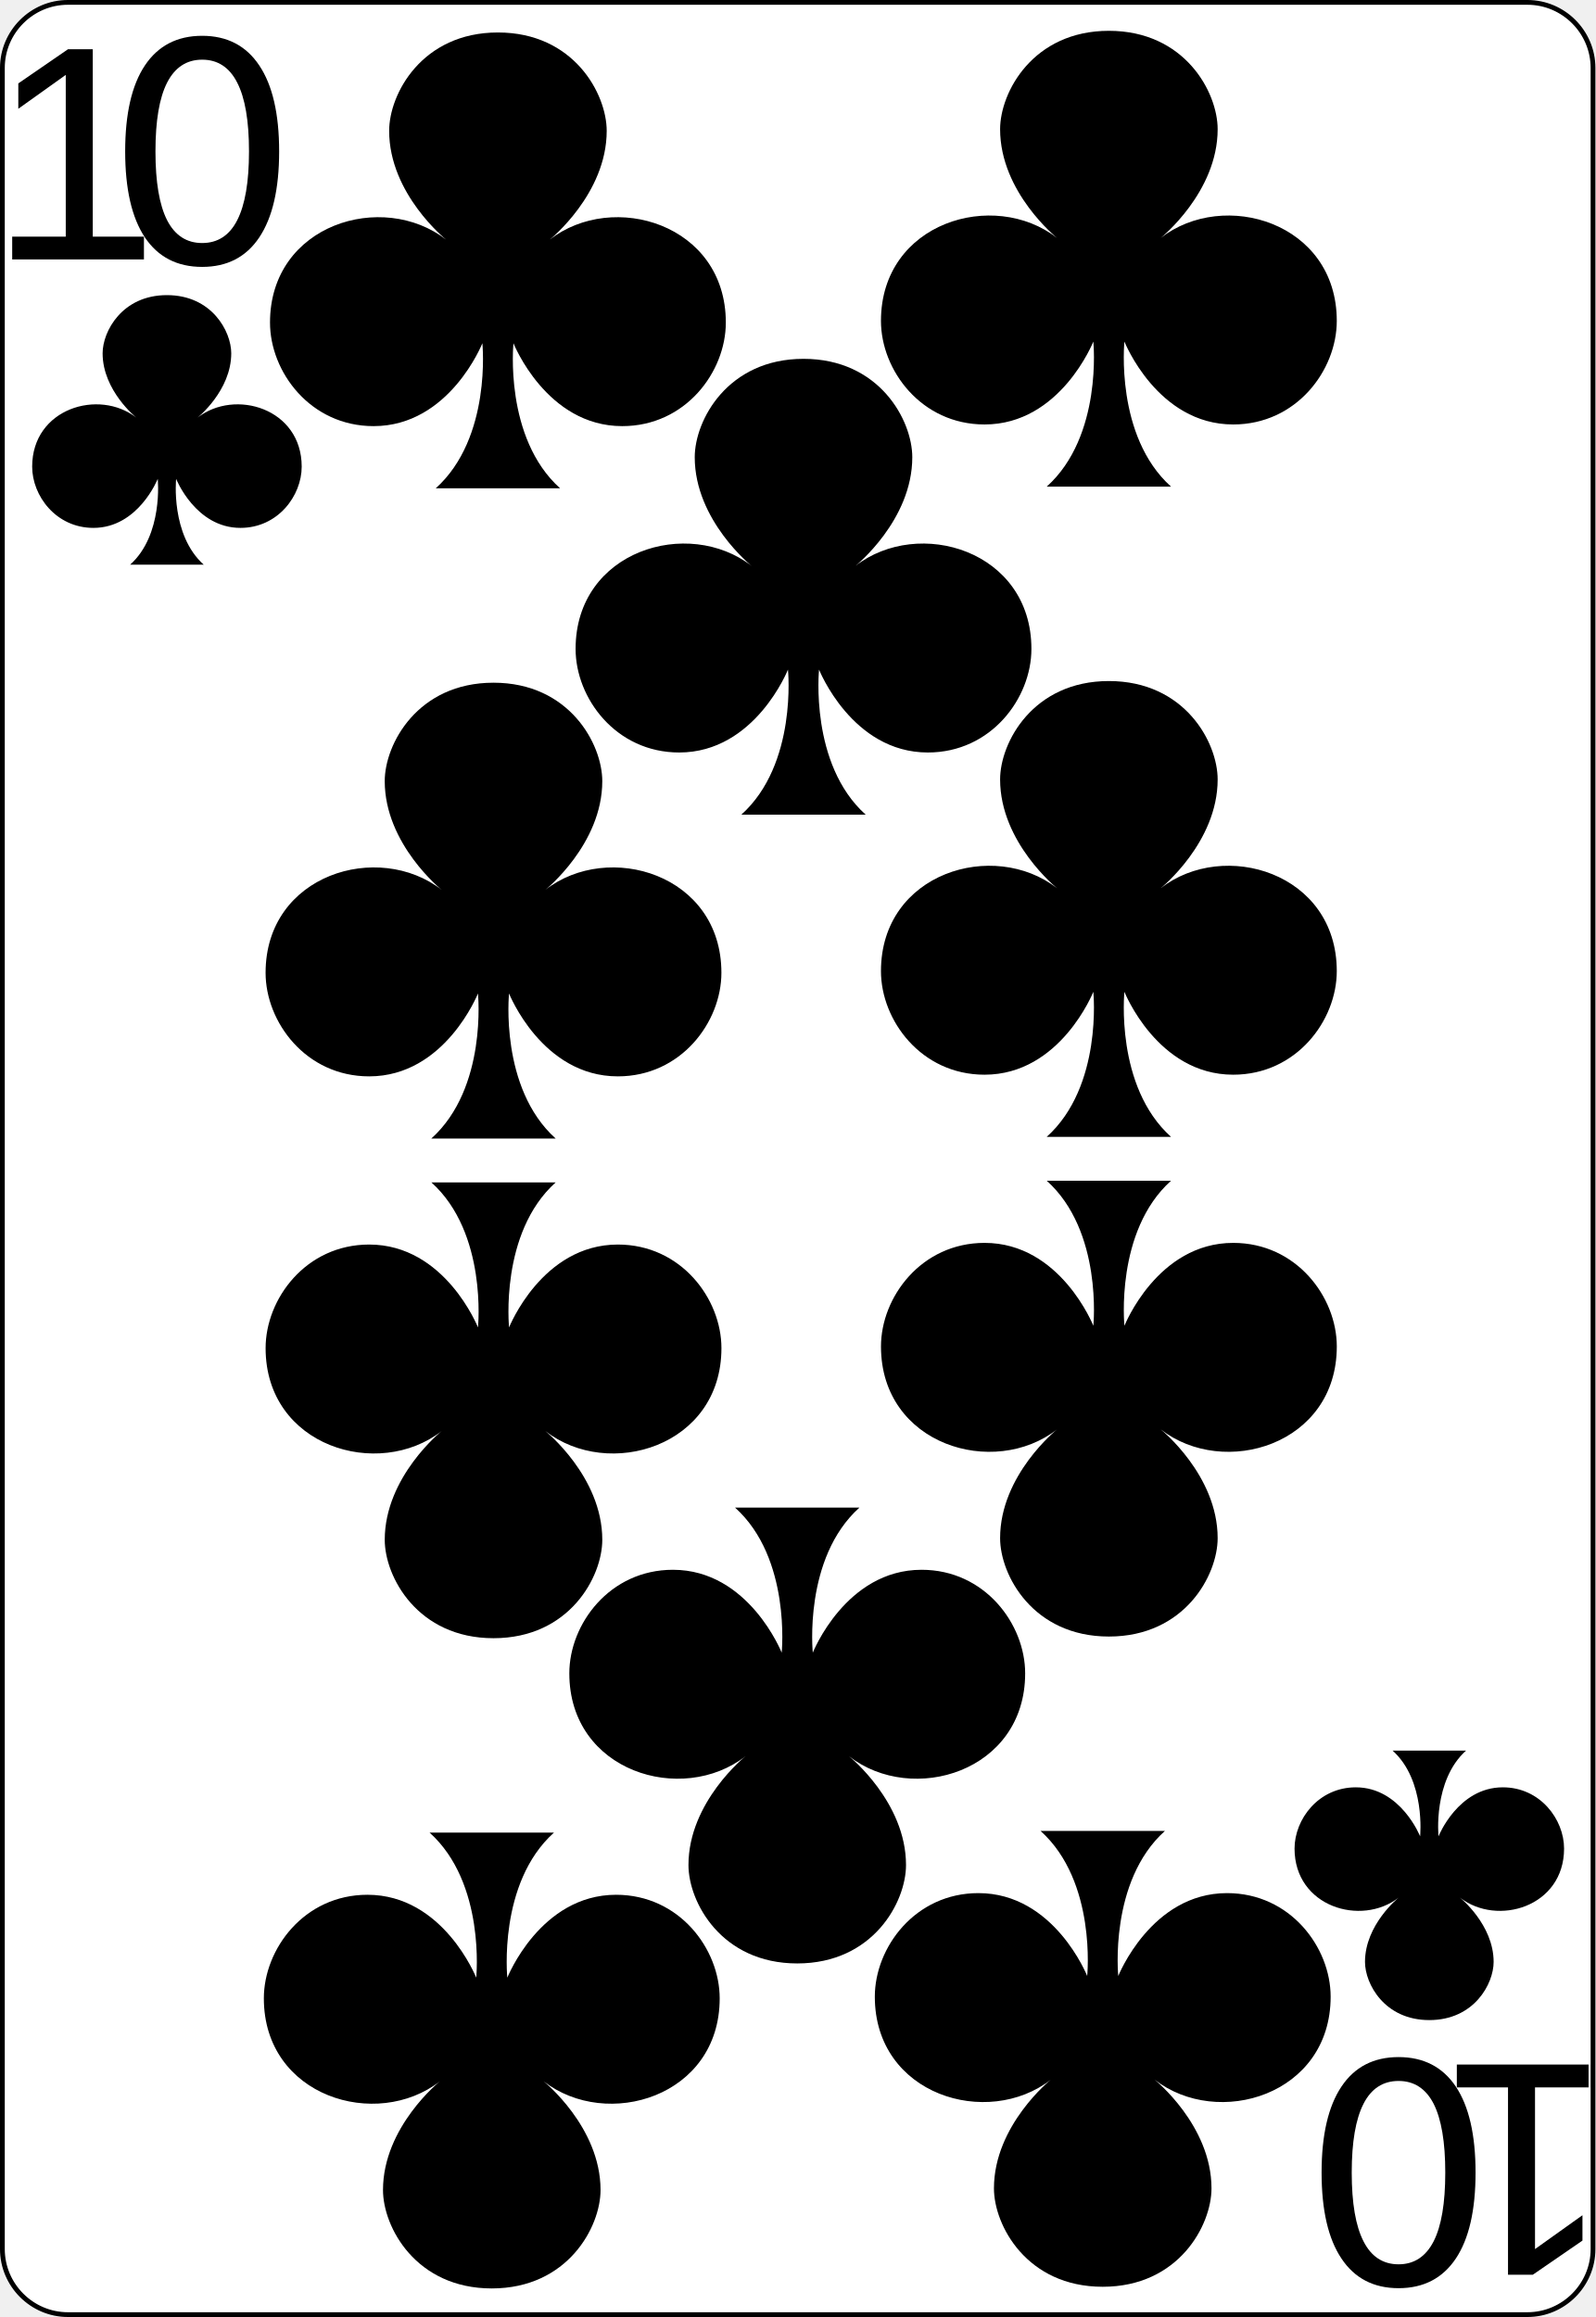
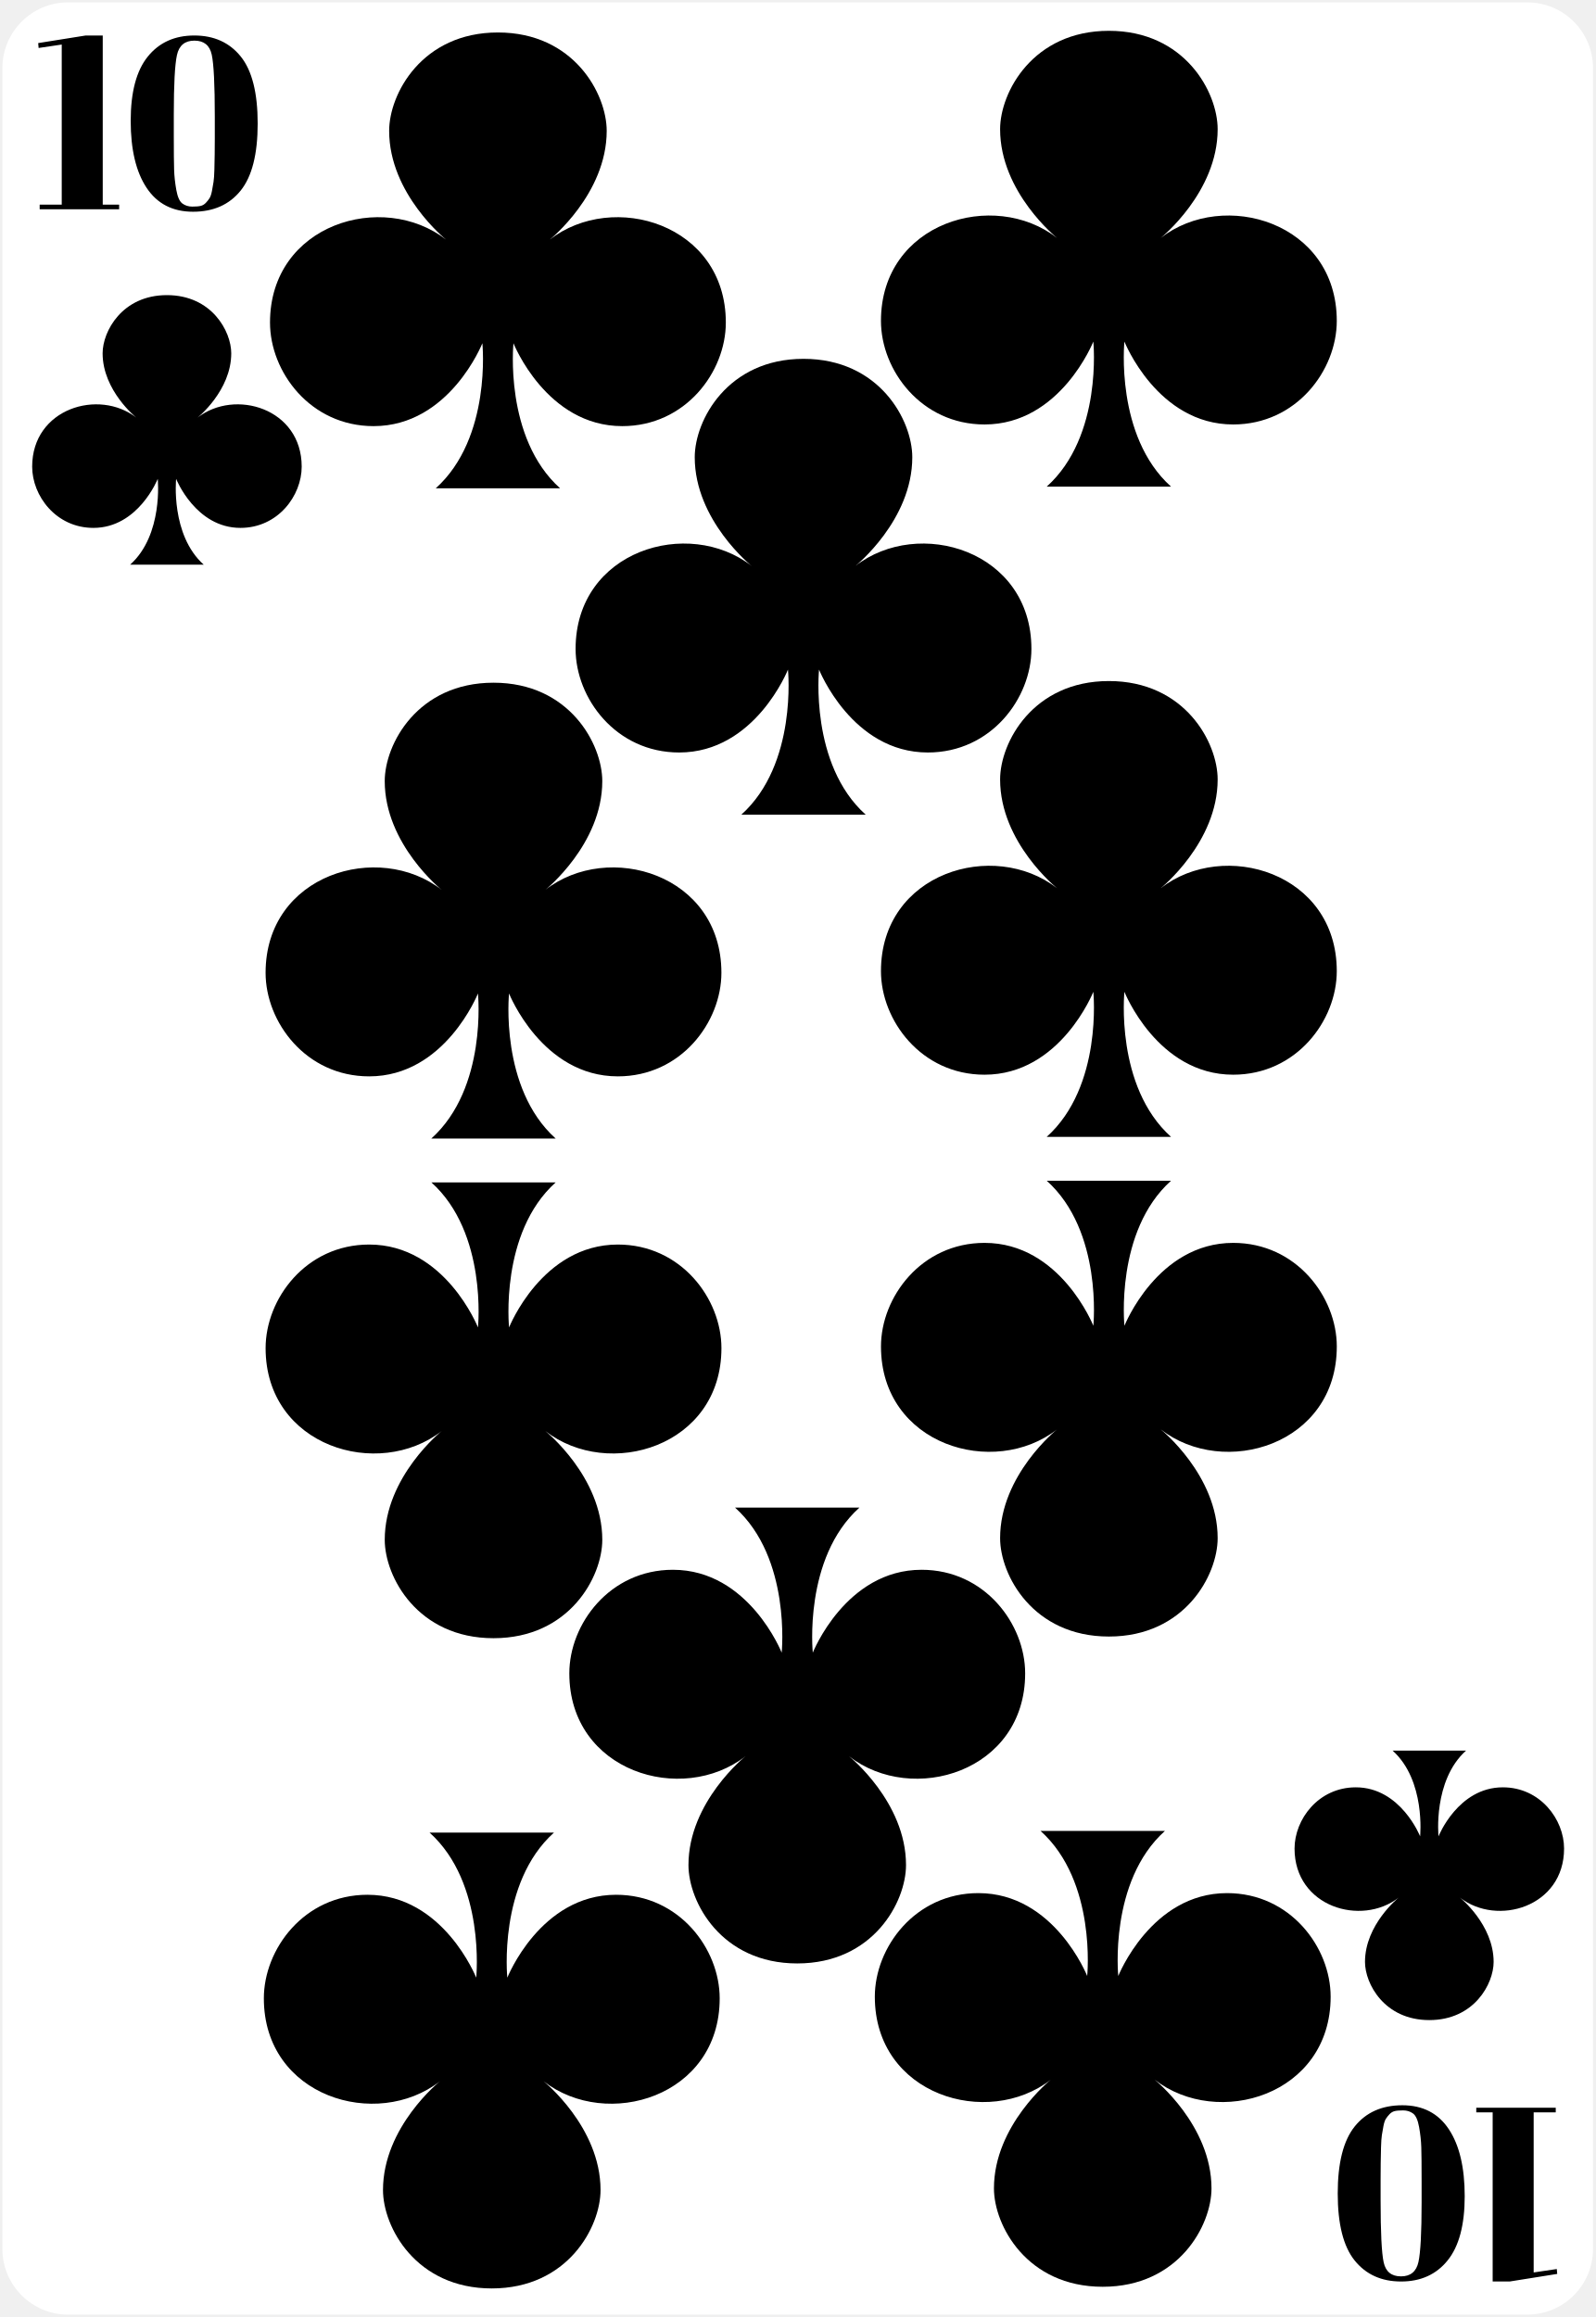
<svg xmlns="http://www.w3.org/2000/svg" xmlns:xlink="http://www.w3.org/1999/xlink" width="167.087pt" height="242.667pt" viewBox="0 0 167.087 242.667" xml:space="preserve" id="svg2" version="1.1">
  <defs id="defs41">
    <radialGradient xlink:href="#linearGradient2984" id="radialGradient3760" cx="48.231" cy="18.138" fx="48.231" fy="18.138" r="9.5" gradientUnits="userSpaceOnUse" gradientTransform="matrix(-1.560526,0.01828294,-0.02684055,-2.290953,123.9838,58.80911)" />
    <linearGradient id="linearGradient2984">
      <stop style="stop-color:#000000;stop-opacity:1;" offset="0" id="stop2986" />
      <stop style="stop-color:#000000;stop-opacity:0.656;" offset="1" id="stop2988" />
    </linearGradient>
    <radialGradient xlink:href="#linearGradient3784" id="radialGradient3792" cx="171.487" cy="511.223" fx="171.487" fy="511.223" r="81.903" gradientTransform="matrix(1.152989,-0.6739155,0.3948202,0.6754904,-233.6326,270.4008)" gradientUnits="userSpaceOnUse" />
    <linearGradient id="linearGradient3784">
      <stop style="stop-color:#ffffff;stop-opacity:0.534;" offset="0" id="stop3786" />
      <stop style="stop-color:#000000;stop-opacity:0;" offset="1" id="stop3788" />
    </linearGradient>
    <radialGradient r="81.903" fy="511.223" fx="171.487" cy="511.223" cx="171.487" gradientTransform="matrix(1.152989,-0.6739155,0.3948202,0.6754904,-233.6326,270.4008)" gradientUnits="userSpaceOnUse" id="radialGradient3855" xlink:href="#linearGradient3784-4" />
    <linearGradient id="linearGradient3784-4">
      <stop style="stop-color:#ffffff;stop-opacity:0.519;" offset="0" id="stop3786-8" />
      <stop style="stop-color:#000000;stop-opacity:0;" offset="1" id="stop3788-6" />
    </linearGradient>
    <radialGradient r="81.903" fy="461.841" fx="181.694" cy="461.841" cx="181.694" gradientTransform="matrix(1.152989,-0.6739155,0.3948202,0.6754904,-233.6326,270.4008)" gradientUnits="userSpaceOnUse" id="radialGradient3916" xlink:href="#linearGradient3784-3" />
    <linearGradient id="linearGradient3784-3">
      <stop style="stop-color:#ffffff;stop-opacity:0.702;" offset="0" id="stop3786-86" />
      <stop style="stop-color:#000000;stop-opacity:0;" offset="1" id="stop3788-2" />
    </linearGradient>
  </defs>
  <g id="Layer_x0020_1" style="fill-rule:nonzero;clip-rule:nonzero;stroke:#000000;stroke-miterlimit:4;">
-     <path style="fill:#FFFFFF;stroke-width:0.5;" d="M166.837,235.548c0,3.777-3.087,6.869-6.871,6.869H7.111c-3.775,0-6.861-3.092-6.861-6.869V7.12C0.25,3.343,3.336,0.25,7.111,0.25h152.855    c3.784,0,6.871,3.093,6.871,6.87v228.428z" id="path5" />
+     <path style="fill:#FFFFFF;stroke-width:0.5;stroke:none" d="M166.837,235.548c0,3.777-3.087,6.869-6.871,6.869H7.111c-3.775,0-6.861-3.092-6.861-6.869V7.12C0.25,3.343,3.336,0.25,7.111,0.25h152.855    c3.784,0,6.871,3.093,6.871,6.87v228.428z" id="path5" />
    <g style="stroke:none;" id="g7">
      <g id="g9">
				
			</g>
    </g>
    <g id="g15">
			
		</g>
    <g id="g19">
			
		</g>
    <g style="stroke:none;" id="g23">
      <g id="g25">
				
			</g>
    </g>
    <g style="stroke:none;" id="g31">
      <g id="g33">
				
			</g>
    </g>
  </g>
  <g transform="matrix(1.485651,0,0,1.485651,-54.02466,10.01807)" id="layer1-1-4">
    <path id="cl-9" d="m 50.291,22.698 c 0,0 2.375,-1.9 2.375,-4.534 0,-1.542 -1.369,-4.102 -4.534,-4.102 -3.165,0 -4.534,2.561 -4.534,4.102 0,2.634 2.375,4.534 2.375,4.534 -2.638,-2.055 -7.341,-0.652 -7.341,3.455 0,2.056 1.68,4.318 4.318,4.318 3.165,0 4.534,-3.455 4.534,-3.455 0,0 0.402,3.938 -1.943,6.046 h 5.182 c -2.345,-2.107 -1.943,-6.046 -1.943,-6.046 0,0 1.369,3.455 4.534,3.455 2.639,0 4.318,-2.263 4.318,-4.318 0,-4.107 -4.703,-5.51 -7.341,-3.455 z" style="fill:#000000" />
  </g>
  <g transform="matrix(-1.485651,0,0,-1.485651,221.1992,232.4618)" id="layer1-1-4-1">
    <path id="cl-9-7" d="m 50.291,22.698 c 0,0 2.375,-1.9 2.375,-4.534 0,-1.542 -1.369,-4.102 -4.534,-4.102 -3.165,0 -4.534,2.561 -4.534,4.102 0,2.634 2.375,4.534 2.375,4.534 -2.638,-2.055 -7.341,-0.652 -7.341,3.455 0,2.056 1.68,4.318 4.318,4.318 3.165,0 4.534,-3.455 4.534,-3.455 0,0 0.402,3.938 -1.943,6.046 h 5.182 c -2.345,-2.107 -1.943,-6.046 -1.943,-6.046 0,0 1.369,3.455 4.534,3.455 2.639,0 4.318,-2.263 4.318,-4.318 0,-4.107 -4.703,-5.51 -7.341,-3.455 z" style="fill:#000000" />
  </g>
  <path style="fill:#000000" d="m 57.573,25.1 c 0,0 5.967,-4.774 5.967,-11.392 0,-3.874 -3.44,-10.307 -11.392,-10.307 -7.952,0 -11.392,6.435 -11.392,10.307 0,6.618 5.967,11.392 5.967,11.392 -6.628,-5.163 -18.445,-1.638 -18.445,8.681 0,5.166 4.221,10.849 10.849,10.849 7.952,0 11.392,-8.681 11.392,-8.681 0,0 1.01,9.895 -4.882,15.191 h 13.02 c -5.892,-5.294 -4.882,-15.191 -4.882,-15.191 0,0 3.44,8.681 11.392,8.681 6.631,0 10.849,-5.686 10.849,-10.849 0,-10.319 -11.817,-13.844 -18.445,-8.681 z" id="cl-9-8" />
  <path style="fill:#000000" d="m 57.11,93.201 c 0,0 5.967,-4.774 5.967,-11.392 0,-3.874 -3.44,-10.307 -11.392,-10.307 -7.952,0 -11.392,6.435 -11.392,10.307 0,6.618 5.967,11.392 5.967,11.392 -6.628,-5.163 -18.445,-1.638 -18.445,8.681 0,5.166 4.221,10.849 10.849,10.849 7.952,0 11.392,-8.681 11.392,-8.681 0,0 1.01,9.895 -4.882,15.191 h 13.02 c -5.892,-5.294 -4.882,-15.191 -4.882,-15.191 0,0 3.44,8.681 11.392,8.681 6.631,0 10.849,-5.686 10.849,-10.849 0,-10.319 -11.817,-13.844 -18.445,-8.681 z" id="cl-9-8-0" />
  <path style="fill:#000000" d="m 121.558,24.926 c 0,0 5.967,-4.774 5.967,-11.392 0,-3.874 -3.44,-10.307 -11.392,-10.307 -7.952,0 -11.392,6.435 -11.392,10.307 0,6.618 5.967,11.392 5.967,11.392 -6.628,-5.163 -18.445,-1.638 -18.445,8.681 0,5.166 4.221,10.849 10.849,10.849 7.952,0 11.392,-8.681 11.392,-8.681 0,0 1.01,9.895 -4.882,15.191 h 13.02 c -5.892,-5.294 -4.882,-15.191 -4.882,-15.191 0,0 3.44,8.681 11.392,8.681 6.631,0 10.849,-5.686 10.849,-10.849 0,-10.319 -11.817,-13.844 -18.445,-8.681 z" id="cl-9-8-9" />
  <path style="fill:#000000" d="m 121.558,93.027 c 0,0 5.967,-4.774 5.967,-11.392 0,-3.874 -3.44,-10.307 -11.392,-10.307 -7.952,0 -11.392,6.435 -11.392,10.307 0,6.618 5.967,11.392 5.967,11.392 -6.628,-5.163 -18.445,-1.638 -18.445,8.681 0,5.166 4.221,10.849 10.849,10.849 7.952,0 11.392,-8.681 11.392,-8.681 0,0 1.01,9.895 -4.882,15.191 h 13.02 c -5.892,-5.294 -4.882,-15.191 -4.882,-15.191 0,0 3.44,8.681 11.392,8.681 6.631,0 10.849,-5.686 10.849,-10.849 0,-10.319 -11.817,-13.844 -18.445,-8.681 z" id="cl-9-8-0-4" />
  <path style="fill:#000000" d="m 89.577,59.281 c 0,0 5.967,-4.774 5.967,-11.392 0,-3.874 -3.44,-10.307 -11.392,-10.307 -7.952,0 -11.392,6.435 -11.392,10.307 0,6.618 5.967,11.392 5.967,11.392 -6.628,-5.163 -18.445,-1.638 -18.445,8.681 0,5.166 4.221,10.849 10.849,10.849 7.952,0 11.392,-8.681 11.392,-8.681 0,0 1.01,9.895 -4.882,15.191 h 13.02 c -5.892,-5.294 -4.882,-15.191 -4.882,-15.191 0,0 3.44,8.681 11.392,8.681 6.631,0 10.849,-5.686 10.849,-10.849 0,-10.319 -11.817,-13.844 -18.445,-8.681 z" id="cl-9-8-8" />
  <path style="fill:#000000" d="m 110.063,217.802 c 0,0 -5.967,4.774 -5.967,11.392 0,3.874 3.44,10.307 11.392,10.307 7.952,0 11.392,-6.435 11.392,-10.307 0,-6.618 -5.967,-11.392 -5.967,-11.392 6.628,5.163 18.445,1.638 18.445,-8.681 0,-5.166 -4.221,-10.849 -10.849,-10.849 -7.952,0 -11.392,8.681 -11.392,8.681 0,0 -1.01,-9.895 4.882,-15.191 h -13.02 c 5.892,5.294 4.882,15.191 4.882,15.191 0,0 -3.44,-8.681 -11.392,-8.681 -6.631,0 -10.849,5.686 -10.849,10.849 0,10.319 11.817,13.844 18.445,8.681 z" id="cl-9-8-4" />
  <path style="fill:#000000" d="m 110.708,149.701 c 0,0 -5.967,4.774 -5.967,11.392 0,3.874 3.44,10.307 11.392,10.307 7.952,0 11.392,-6.435 11.392,-10.307 0,-6.618 -5.967,-11.392 -5.967,-11.392 6.628,5.163 18.445,1.638 18.445,-8.681 0,-5.166 -4.221,-10.849 -10.849,-10.849 -7.952,0 -11.392,8.681 -11.392,8.681 0,0 -1.01,-9.895 4.882,-15.191 h -13.02 c 5.892,5.294 4.882,15.191 4.882,15.191 0,0 -3.44,-8.681 -11.392,-8.681 -6.631,0 -10.849,5.686 -10.849,10.849 0,10.319 11.817,13.844 18.445,8.681 z" id="cl-9-8-0-2" />
  <path style="fill:#000000" d="m 46.078,217.976 c 0,0 -5.967,4.774 -5.967,11.392 0,3.874 3.44,10.307 11.392,10.307 7.952,0 11.392,-6.435 11.392,-10.307 0,-6.618 -5.967,-11.392 -5.967,-11.392 6.628,5.163 18.445,1.638 18.445,-8.681 0,-5.166 -4.221,-10.849 -10.849,-10.849 -7.952,0 -11.392,8.681 -11.392,8.681 0,0 -1.01,-9.895 4.882,-15.191 H 44.992 c 5.892,5.294 4.882,15.191 4.882,15.191 0,0 -3.44,-8.681 -11.392,-8.681 -6.631,0 -10.849,5.686 -10.849,10.849 0,10.319 11.817,13.844 18.445,8.681 z" id="cl-9-8-9-6" />
  <path style="fill:#000000" d="m 46.261,149.875 c 0,0 -5.967,4.774 -5.967,11.392 0,3.874 3.44,10.307 11.392,10.307 7.952,0 11.392,-6.435 11.392,-10.307 0,-6.618 -5.967,-11.392 -5.967,-11.392 6.628,5.163 18.445,1.638 18.445,-8.681 0,-5.166 -4.221,-10.849 -10.849,-10.849 -7.952,0 -11.392,8.681 -11.392,8.681 0,0 -1.01,-9.895 4.882,-15.191 H 45.176 c 5.892,5.294 4.882,15.191 4.882,15.191 0,0 -3.44,-8.681 -11.392,-8.681 -6.631,0 -10.849,5.686 -10.849,10.849 0,10.319 11.817,13.844 18.445,8.681 z" id="cl-9-8-0-4-9" />
-   <text xml:space="preserve" style="font-size:32px;font-style:normal;font-weight:normal;line-height:125%;letter-spacing:0px;word-spacing:0px;fill:#000000;fill-opacity:1;stroke:none;font-family:Bitstream Vera Sans" x="-1.162" y="27.17" id="text3788">
-     <tspan id="tspan3790" x="-1.162" y="27.17" style="font-style:normal;font-variant:normal;font-weight:normal;font-stretch:normal;font-family:Arial;-inkscape-font-specification:Arial">1</tspan>
-   </text>
-   <text xml:space="preserve" style="font-size:32px;font-style:normal;font-weight:normal;line-height:125%;letter-spacing:0px;word-spacing:0px;fill:#000000;fill-opacity:1;stroke:none;font-family:Bitstream Vera Sans" x="11" y="27.499" id="text3038">
-     <tspan id="tspan3040" x="11" y="27.499">0</tspan>
-   </text>
+   <g id="rank-index" style="fill:#000000;stroke:none">
+     <path id="rank-index-top" d="M6.466 4.666 4.044 5.024 4 4.512 8.976 3.718H10.76V21.434H12.477V21.92H4.154V21.434H6.466ZM20.217 22.176Q17.013 22.176 15.351 19.667Q13.688 17.158 13.688 12.653Q13.688 8.147 15.472 5.933Q17.255 3.718 20.349 3.718Q23.442 3.718 25.215 5.92Q26.987 8.122 26.987 12.934Q26.987 17.747 25.204 19.962Q23.42 22.176 20.217 22.176ZM18.202 11.987V14.266Q18.202 16.749 18.235 17.773Q18.268 18.797 18.466 19.898Q18.664 20.998 19.105 21.318Q19.545 21.638 20.14 21.638Q20.734 21.638 21.031 21.562Q21.329 21.485 21.56 21.242Q21.791 20.998 21.945 20.755Q22.099 20.512 22.198 20Q22.297 19.488 22.363 19.053Q22.43 18.618 22.452 17.773Q22.496 16.134 22.496 14.47V12.218Q22.496 7.2 22.176 5.728Q21.857 4.256 20.36 4.256Q18.863 4.256 18.532 5.766Q18.202 7.277 18.202 11.987Z" />
+     <path id="rank-index-bottom" d="M6.466 4.666 4.044 5.024 4 4.512 8.976 3.718H10.76V21.434H12.477V21.92H4.154V21.434H6.466ZM20.217 22.176Q17.013 22.176 15.351 19.667Q13.688 17.158 13.688 12.653Q13.688 8.147 15.472 5.933Q17.255 3.718 20.349 3.718Q23.442 3.718 25.215 5.92Q26.987 8.122 26.987 12.934Q26.987 17.747 25.204 19.962Q23.42 22.176 20.217 22.176ZM18.202 11.987V14.266Q18.202 16.749 18.235 17.773Q18.268 18.797 18.466 19.898Q18.664 20.998 19.105 21.318Q19.545 21.638 20.14 21.638Q20.734 21.638 21.031 21.562Q21.329 21.485 21.56 21.242Q21.791 20.998 21.945 20.755Q22.099 20.512 22.198 20Q22.297 19.488 22.363 19.053Q22.43 18.618 22.452 17.773Q22.496 16.134 22.496 14.47V12.218Q22.496 7.2 22.176 5.728Q21.857 4.256 20.36 4.256Q18.863 4.256 18.532 5.766Q18.202 7.277 18.202 11.987Z" transform="rotate(180,83.54346,121.3335)" />
+   </g>
  <path style="fill:#000000" d="m 78.07,183.938 c 0,0 -5.967,4.774 -5.967,11.392 0,3.874 3.44,10.307 11.392,10.307 7.952,0 11.392,-6.435 11.392,-10.307 0,-6.618 -5.967,-11.392 -5.967,-11.392 6.628,5.163 18.445,1.638 18.445,-8.681 0,-5.166 -4.221,-10.849 -10.849,-10.849 -7.952,0 -11.392,8.681 -11.392,8.681 0,0 -1.01,-9.895 4.882,-15.191 H 76.984 c 5.892,5.294 4.882,15.191 4.882,15.191 0,0 -3.44,-8.681 -11.392,-8.681 -6.631,0 -10.849,5.686 -10.849,10.849 0,10.319 11.817,13.844 18.445,8.681 z" id="cl-9-8-8-8" />
-   <text xml:space="preserve" style="font-size:32px;font-style:normal;font-weight:normal;line-height:125%;letter-spacing:0px;word-spacing:0px;fill:#000000;fill-opacity:1;stroke:none;font-family:Bitstream Vera Sans" x="-168.809" y="-216.226" id="text3788-0" transform="scale(-1,-1)">
-     <tspan id="tspan3790-6" x="-168.809" y="-216.226" style="font-style:normal;font-variant:normal;font-weight:normal;font-stretch:normal;font-family:Arial;-inkscape-font-specification:Arial">1</tspan>
-   </text>
-   <text xml:space="preserve" style="font-size:32px;font-style:normal;font-weight:normal;line-height:125%;letter-spacing:0px;word-spacing:0px;fill:#000000;fill-opacity:1;stroke:none;font-family:Bitstream Vera Sans" x="-156.646" y="-215.897" id="text3038-8" transform="scale(-1,-1)">
-     <tspan id="tspan3040-9" x="-156.646" y="-215.897">0</tspan>
-   </text>
</svg>
